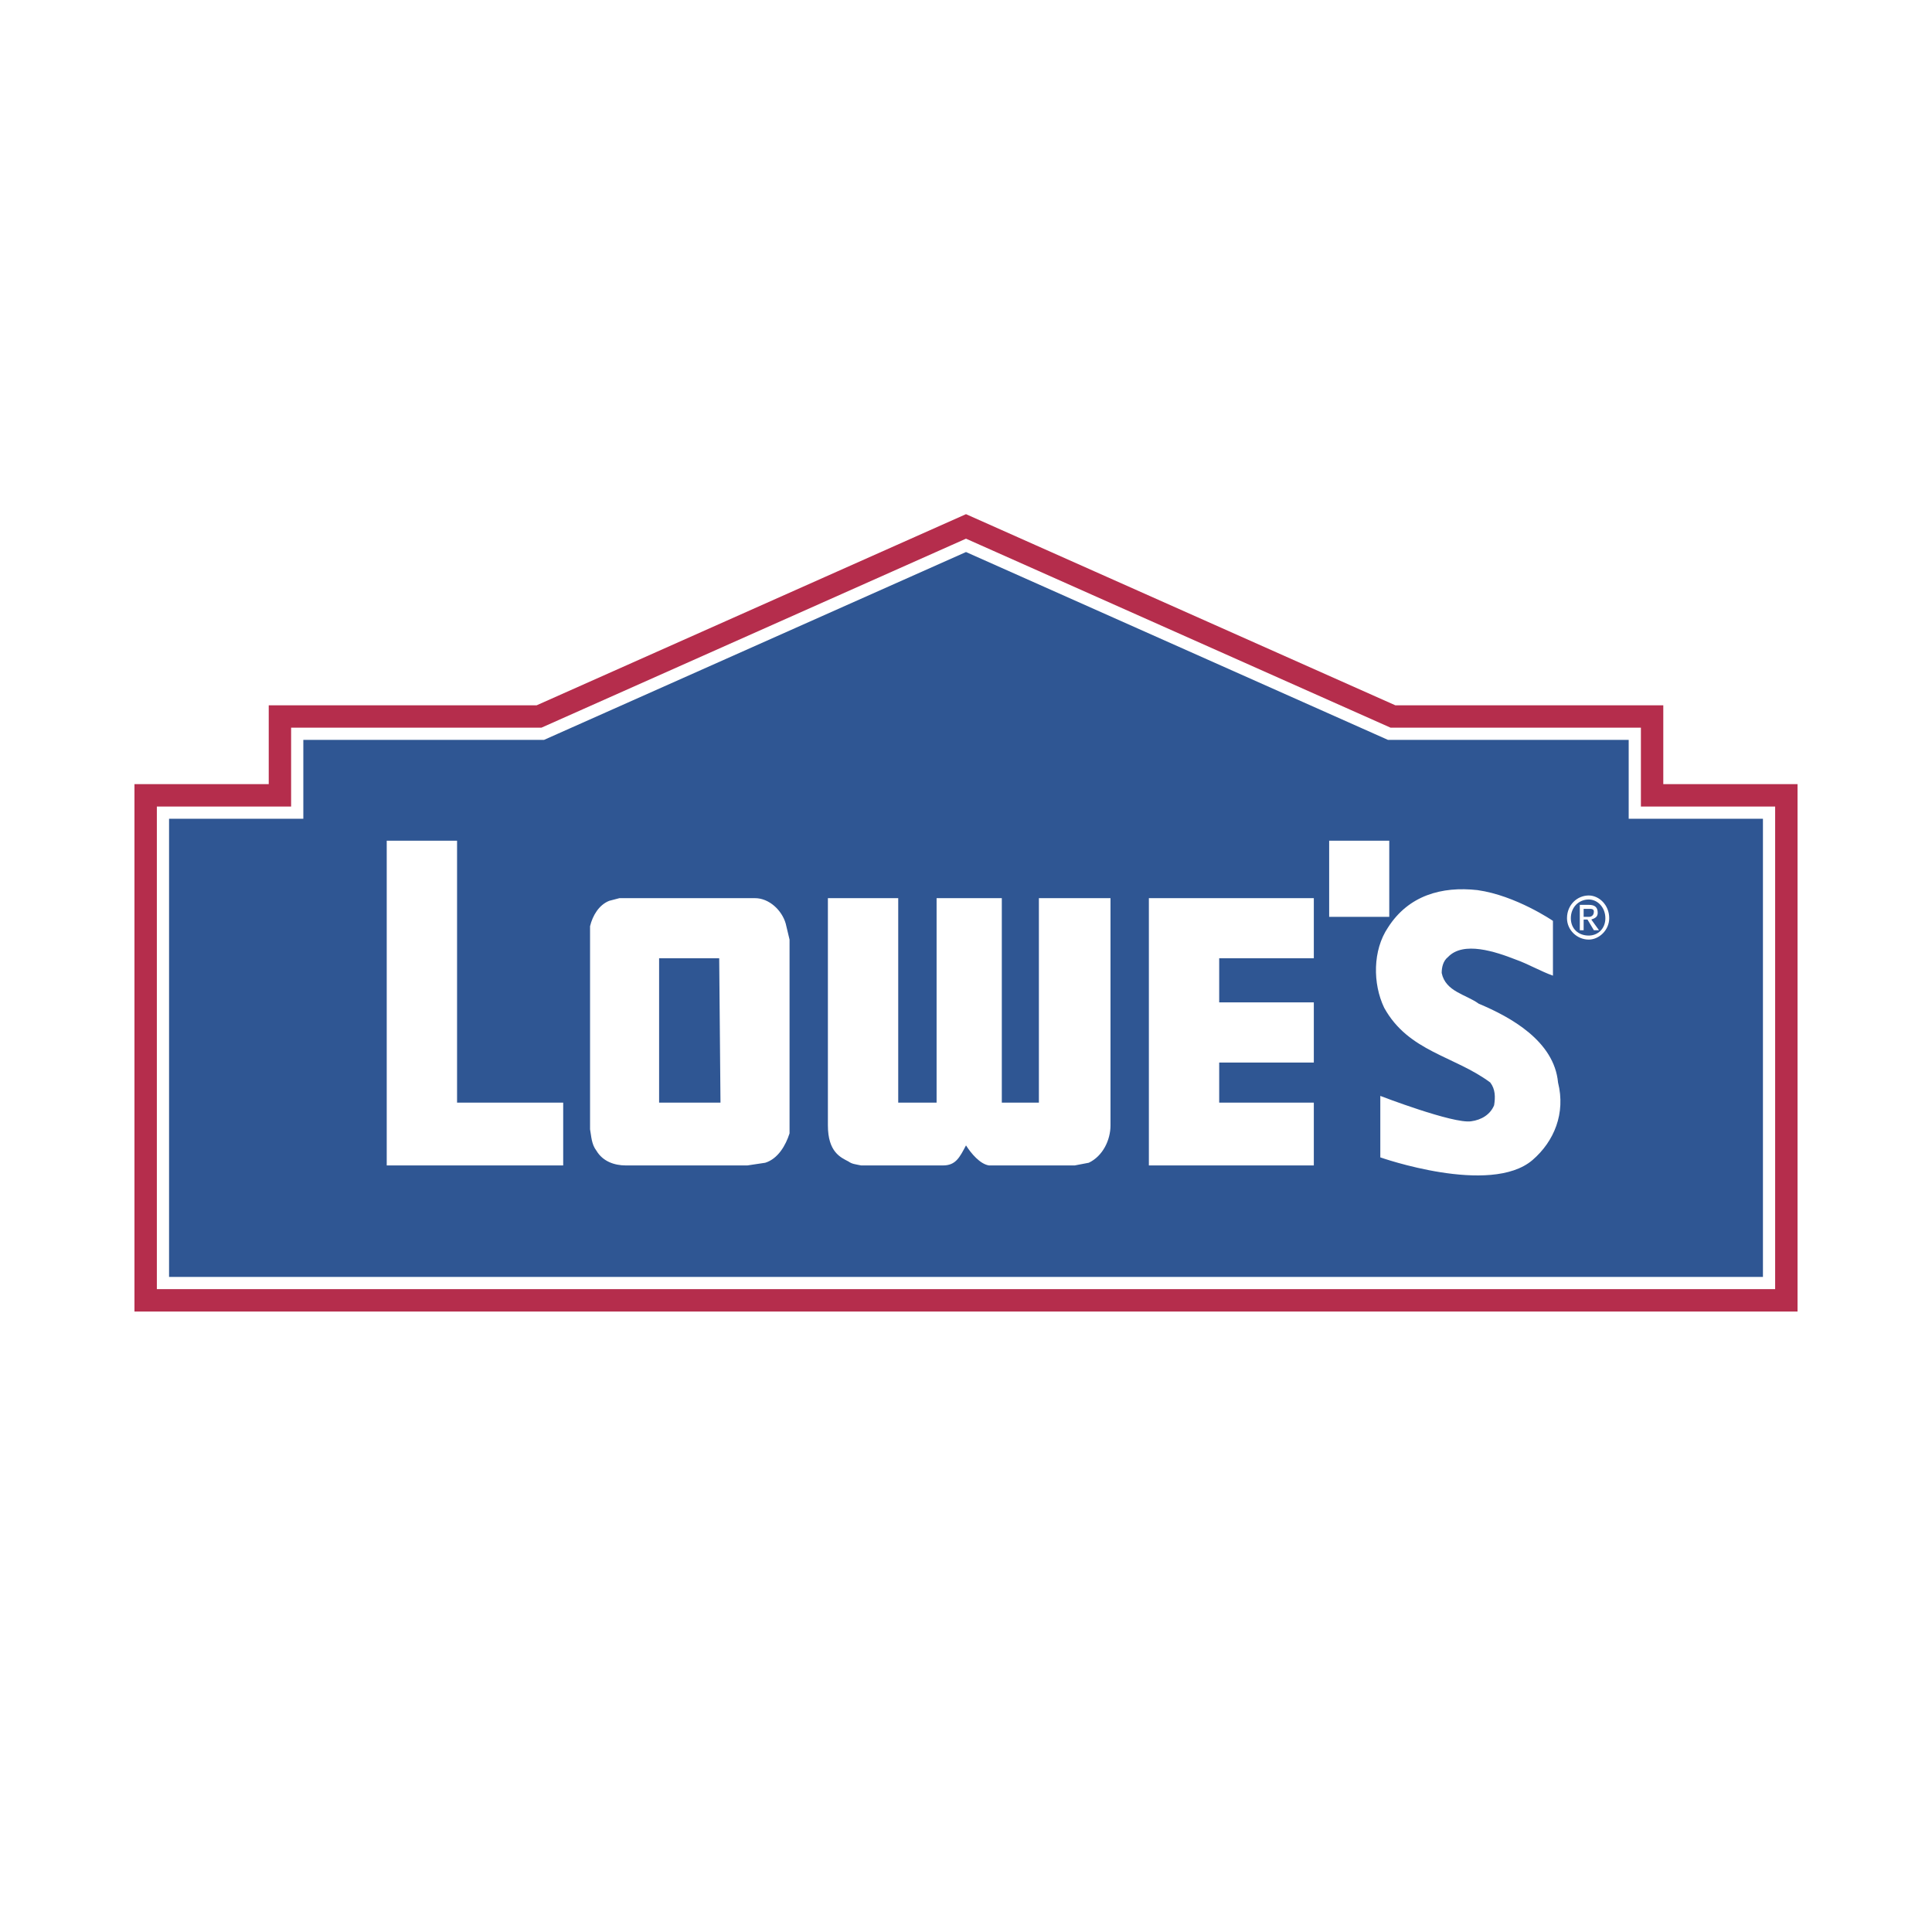
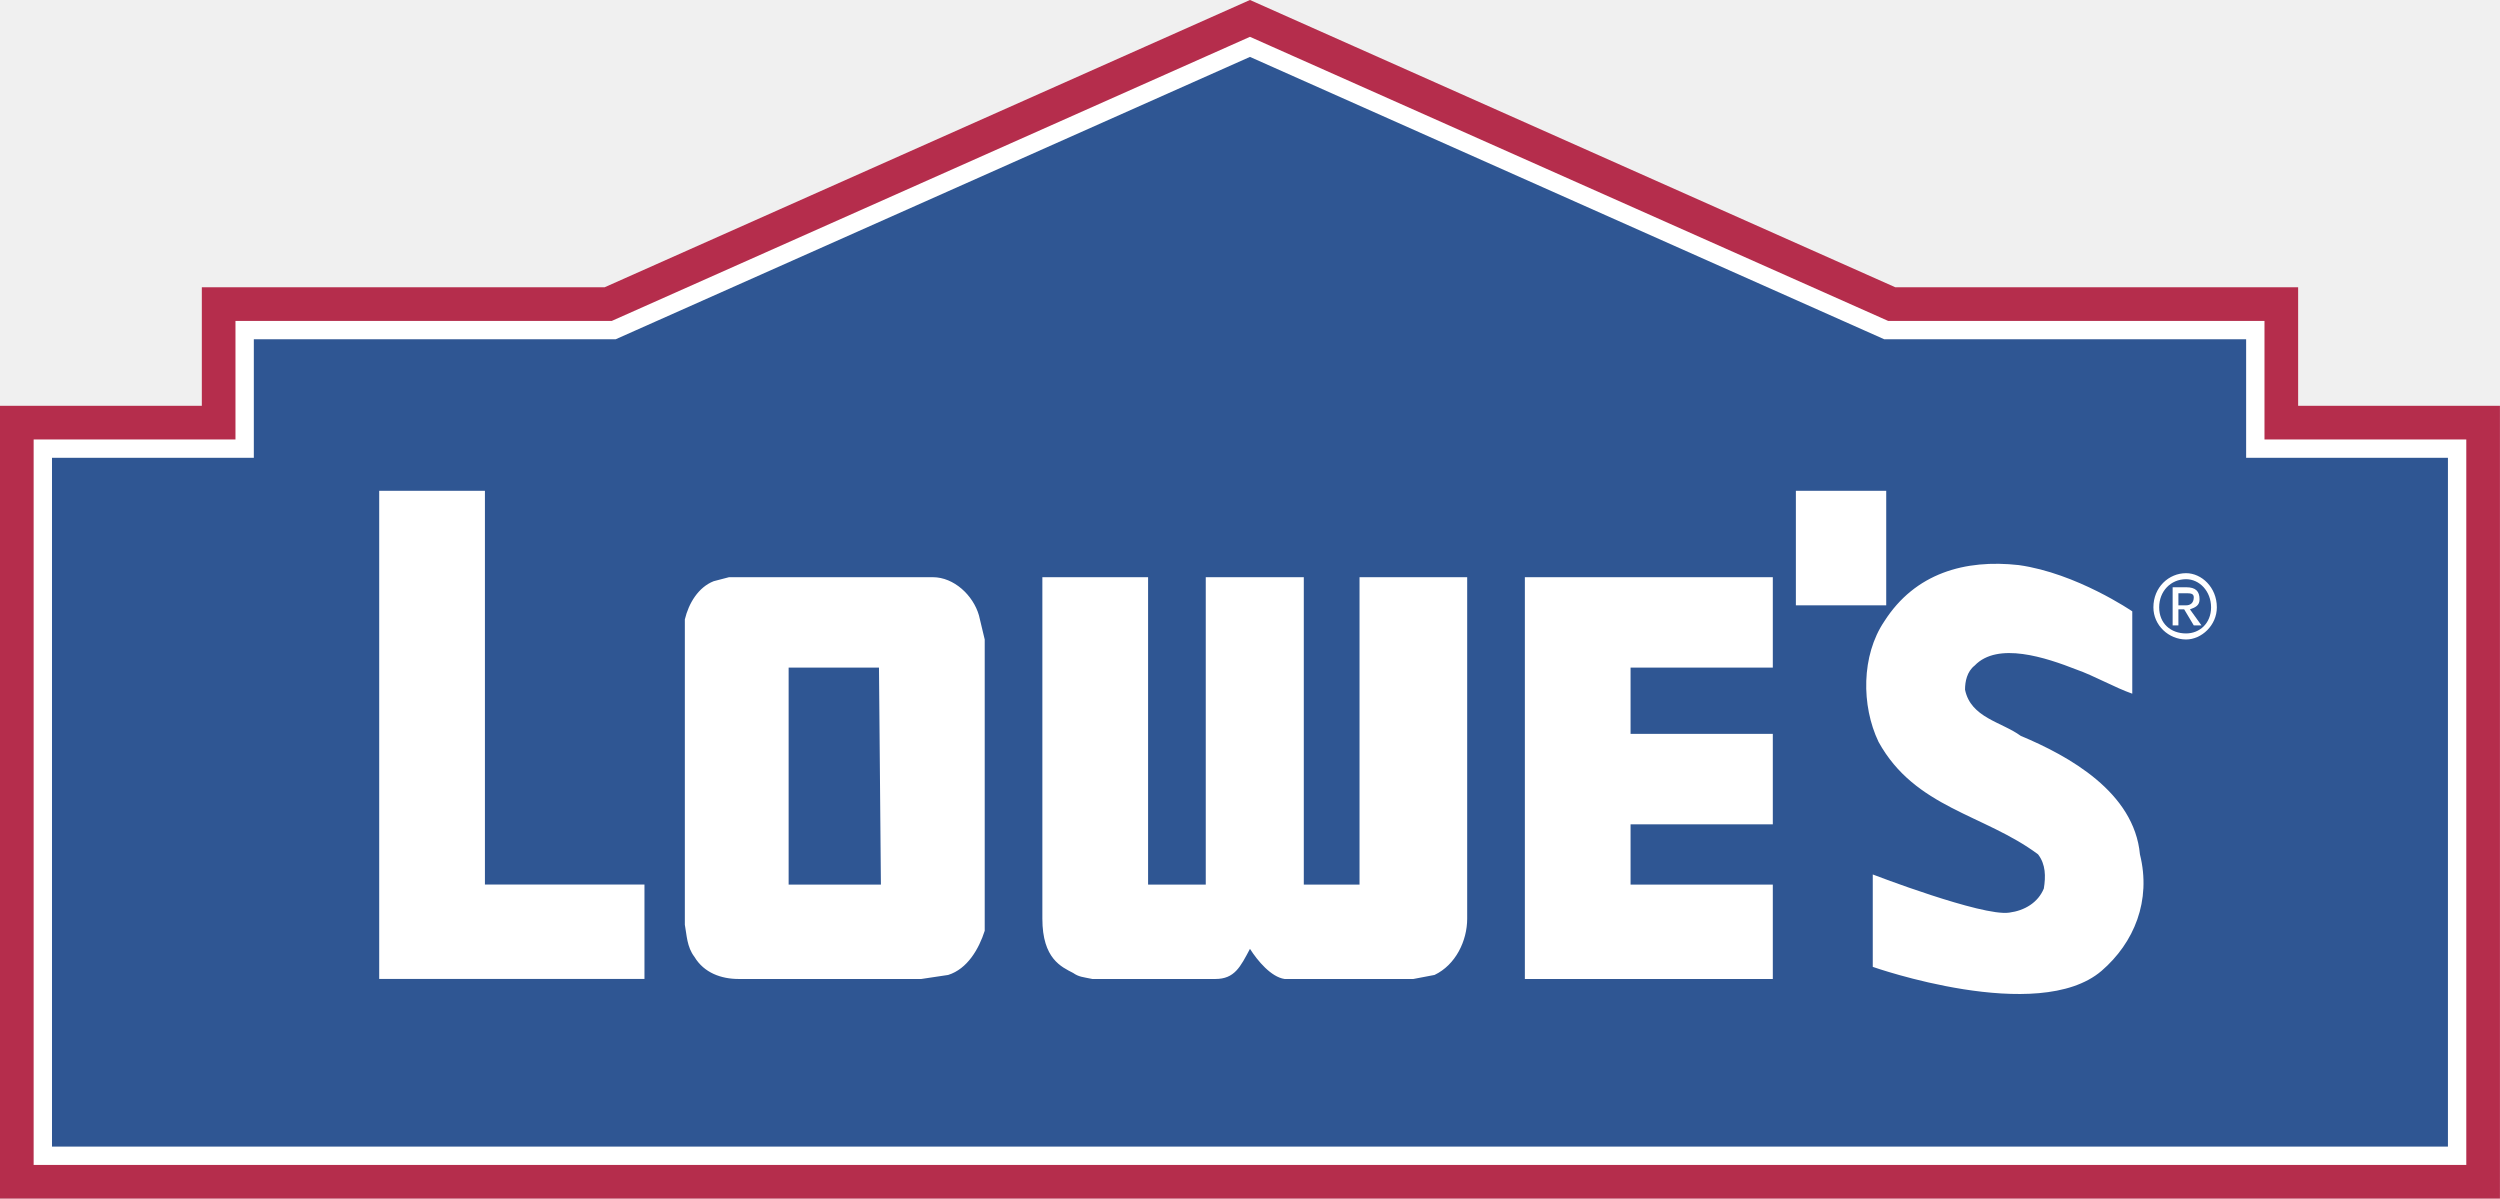
- <svg xmlns="http://www.w3.org/2000/svg" width="2500" height="2500" viewBox="0 0 192.756 192.756">
-   <path fill-rule="evenodd" clip-rule="evenodd" fill="#fff" d="M0 0h192.756v192.756H0V0z" />
-   <path fill-rule="evenodd" clip-rule="evenodd" fill="#2f5693" d="M96.378 54.41l42.229 18.799h24.495v7.867h13.396v46.932H16.257V81.076h13.397v-7.867h24.495L96.378 54.41z" />
-   <path fill="none" stroke="#b52d4c" stroke-width="5.685" stroke-miterlimit="2.613" d="M96.378 54.41l42.229 18.799h24.497v7.867h13.394v46.932H16.258V81.076h13.396v-7.867h24.495L96.378 54.41z" />
-   <path fill-rule="evenodd" clip-rule="evenodd" fill="#2f5693" stroke="#fff" stroke-width="1.218" stroke-miterlimit="2.613" d="M96.378 54.41l42.229 18.799h24.497v7.867h13.394v46.932H16.258V81.076h13.396v-7.867h24.495L96.378 54.41z" />
-   <path d="M75.328 89.609c1.403 0 2.679 1.2 3.062 2.533l.383 1.601v19.333c-.383 1.199-1.148 2.533-2.424 2.932l-1.786.268h-12.12c-1.148 0-2.297-.4-2.935-1.467-.51-.666-.51-1.467-.638-2.133V92.409c.255-1.067.893-2.133 1.914-2.534l1.021-.267h13.523v.001zm-3.573 6h-5.996v14.401h6.124l-.128-14.401zM45.601 83.875v26.134H56.19v6.266H38.584v-32.4h7.017zM138.607 83.875v7.601h-5.996v-7.601h5.996zM154.938 91.875v5.466c-1.148-.4-2.551-1.199-3.699-1.6-2.041-.8-5.232-1.867-6.762-.267-.512.4-.639 1.067-.639 1.601.383 1.867 2.424 2.133 3.699 3.066 3.189 1.334 7.527 3.732 7.91 7.865.766 3.068-.383 5.867-2.551 7.734-4.211 3.6-15.182-.268-15.182-.268v-6.133s7.271 2.801 9.057 2.533c1.021-.133 1.914-.666 2.297-1.6.129-.799.129-1.6-.383-2.268-3.572-2.666-8.164-3.066-10.588-7.465-1.148-2.4-1.148-5.734.383-8 2.041-3.2 5.357-4.133 8.93-3.733 3.828.536 7.528 3.069 7.528 3.069zM99.951 110.01h3.699V89.609h7.145v22.667c0 1.467-.766 3.066-2.168 3.732l-1.404.268h-8.549c-.893-.133-1.786-1.199-2.296-2-.638 1.199-1.021 2-2.296 2h-8.165c-.638-.133-.894-.133-1.276-.4-.766-.4-2.042-.934-2.042-3.6V89.609h7.017v20.401h3.828V89.609h6.507v20.401zM131.08 95.609h-9.441v4.399h9.441v6.002h-9.441v4h9.441v6.266h-16.457V89.609h16.457v6zM156.34 91.609c0-1.333 1.021-2.267 2.17-2.267 1.021 0 2.041.934 2.041 2.267 0 1.2-1.02 2.134-2.041 2.134-1.149 0-2.17-.934-2.17-2.134zm2.17 1.733c.893 0 1.658-.667 1.658-1.733s-.766-1.867-1.658-1.867c-1.021 0-1.787.8-1.787 1.867s.765 1.733 1.787 1.733zm-.51-.533h-.383v-2.533h.893c.639 0 .893.267.893.8 0 .4-.254.533-.637.667l.766 1.066h-.512l-.637-1.066H158v1.066zm.51-1.333c.256 0 .51-.134.51-.534 0-.267-.254-.267-.51-.267H158v.8h.51v.001z" fill-rule="evenodd" clip-rule="evenodd" fill="#fff" />
+ <svg xmlns="http://www.w3.org/2000/svg" width="417.15" height="200" version="1.1" viewBox="0 0 32.162 15.42">
+   <g transform="matrix(.08 0 0 .08 8.371 .42405)">
+     <g transform="matrix(2.4229,0,0,2.4229,-137.14,-129.59)">
+       <g transform="matrix(1 0 0 1 -.0019276 -.0018215)">
+         <path d="m96.378 54.41 42.229 18.799h24.495v7.867h13.396v46.932h-160.24v-46.932h13.397v-7.867h24.495z" clip-rule="evenodd" fill="#2f5693" fill-rule="evenodd" />
+         <path d="m96.378 54.41 42.229 18.799h24.497v7.867h13.394v46.932h-160.24v-46.932h13.396v-7.867h24.495z" fill="none" stroke="#b52d4c" stroke-miterlimit="2.613" stroke-width="5.685" />
+         <path d="m96.378 54.41 42.229 18.799h24.497v7.867h13.394v46.932h-160.24v-46.932h13.396v-7.867h24.495z" clip-rule="evenodd" fill="#2f5693" fill-rule="evenodd" stroke="#fff" stroke-miterlimit="2.613" stroke-width="1.218" />
+         <path d="m75.328 89.609c1.403 0 2.679 1.2 3.062 2.533l0.383 1.601v19.333c-0.383 1.199-1.148 2.533-2.424 2.932l-1.786 0.268h-12.12c-1.148 0-2.297-0.4-2.935-1.467-0.51-0.666-0.51-1.467-0.638-2.133v-20.267c0.255-1.067 0.893-2.133 1.914-2.534l1.021-0.267h13.523zm-3.573 6h-5.996v14.401h6.124zm-26.154-11.734v26.134h10.589v6.266h-17.606v-32.4zm93.006 0v7.601h-5.996v-7.601zm16.331 8v5.466c-1.148-0.4-2.551-1.199-3.699-1.6-2.041-0.8-5.232-1.867-6.762-0.267-0.512 0.4-0.639 1.067-0.639 1.601 0.383 1.867 2.424 2.133 3.699 3.066 3.189 1.334 7.527 3.732 7.91 7.865 0.766 3.068-0.383 5.867-2.551 7.734-4.211 3.6-15.182-0.268-15.182-0.268v-6.133s7.271 2.801 9.057 2.533c1.021-0.133 1.914-0.666 2.297-1.6 0.129-0.799 0.129-1.6-0.383-2.268-3.572-2.666-8.164-3.066-10.588-7.465-1.148-2.4-1.148-5.734 0.383-8 2.041-3.2 5.357-4.133 8.93-3.733 3.828 0.536 7.528 3.069 7.528 3.069zm-54.987 18.135h3.699v-20.401h7.145v22.667c0 1.467-0.766 3.066-2.168 3.732l-1.404 0.268h-8.549c-0.893-0.133-1.786-1.199-2.296-2-0.638 1.199-1.021 2-2.296 2h-8.165c-0.638-0.133-0.894-0.133-1.276-0.4-0.766-0.4-2.042-0.934-2.042-3.6v-22.667h7.017v20.401h3.828v-20.401h6.507zm31.129-14.401h-9.441v4.399h9.441v6.002h-9.441v4h9.441v6.266h-16.457v-26.667h16.457zm25.26-4c0-1.333 1.021-2.267 2.17-2.267 1.021 0 2.041 0.934 2.041 2.267 0 1.2-1.02 2.134-2.041 2.134-1.149 0-2.17-0.934-2.17-2.134zm2.17 1.733c0.893 0 1.658-0.667 1.658-1.733s-0.766-1.867-1.658-1.867c-1.021 0-1.787 0.8-1.787 1.867s0.765 1.733 1.787 1.733zm-0.51-0.533h-0.383v-2.533h0.893c0.639 0 0.893 0.267 0.893 0.8 0 0.4-0.254 0.533-0.637 0.667l0.766 1.066h-0.512l-0.637-1.066h-0.383zm0.51-1.333c0.256 0 0.51-0.134 0.51-0.534 0-0.267-0.254-0.267-0.51-0.267h-0.51v0.8h0.51z" clip-rule="evenodd" fill="#fff" fill-rule="evenodd" />
+       </g>
+     </g>
+   </g>
</svg>
